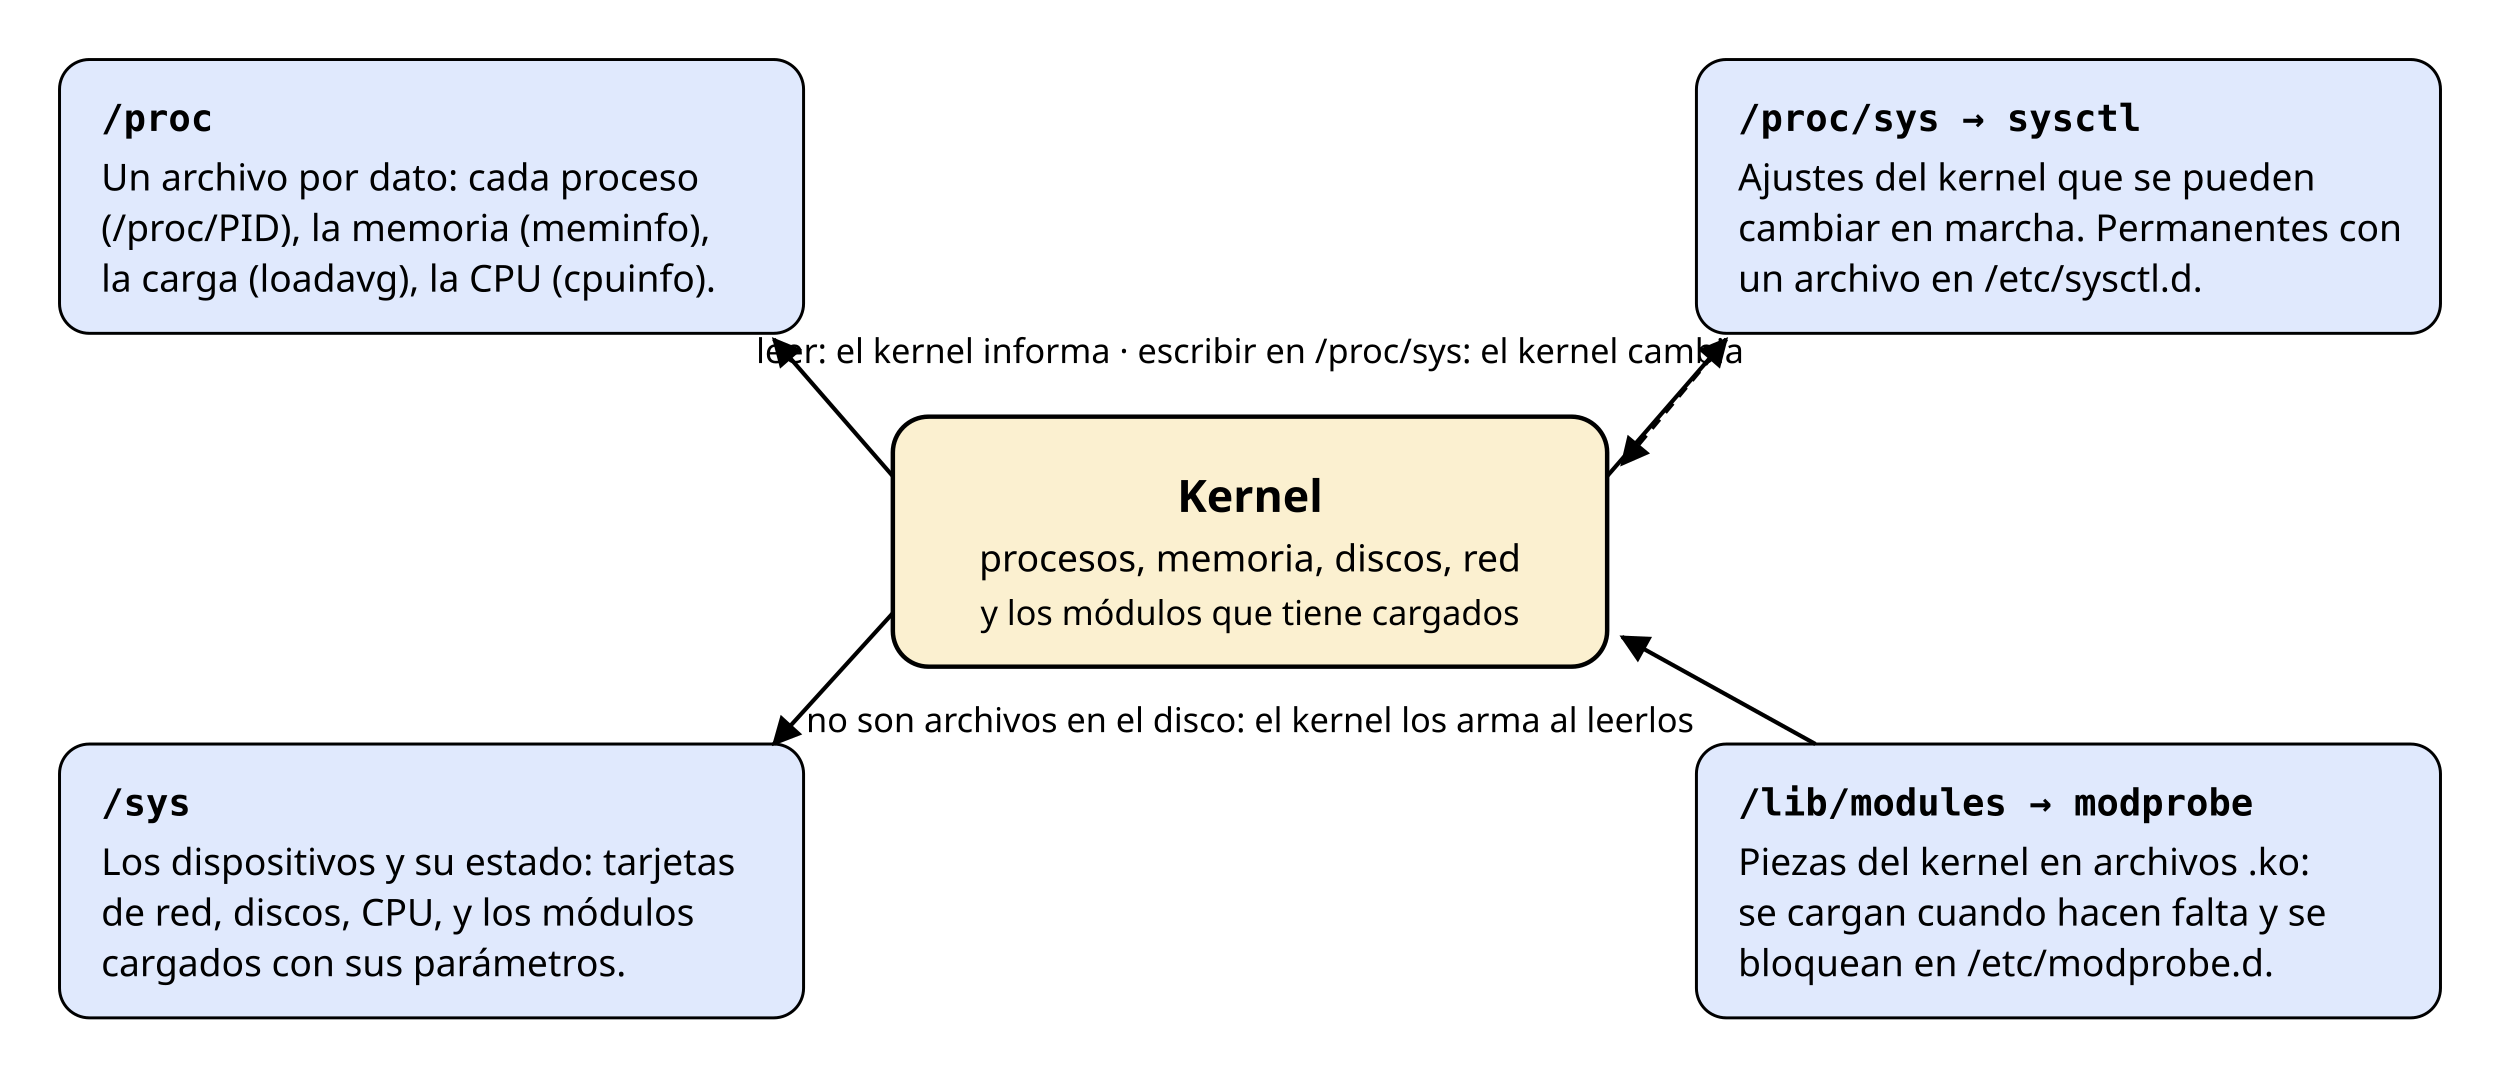
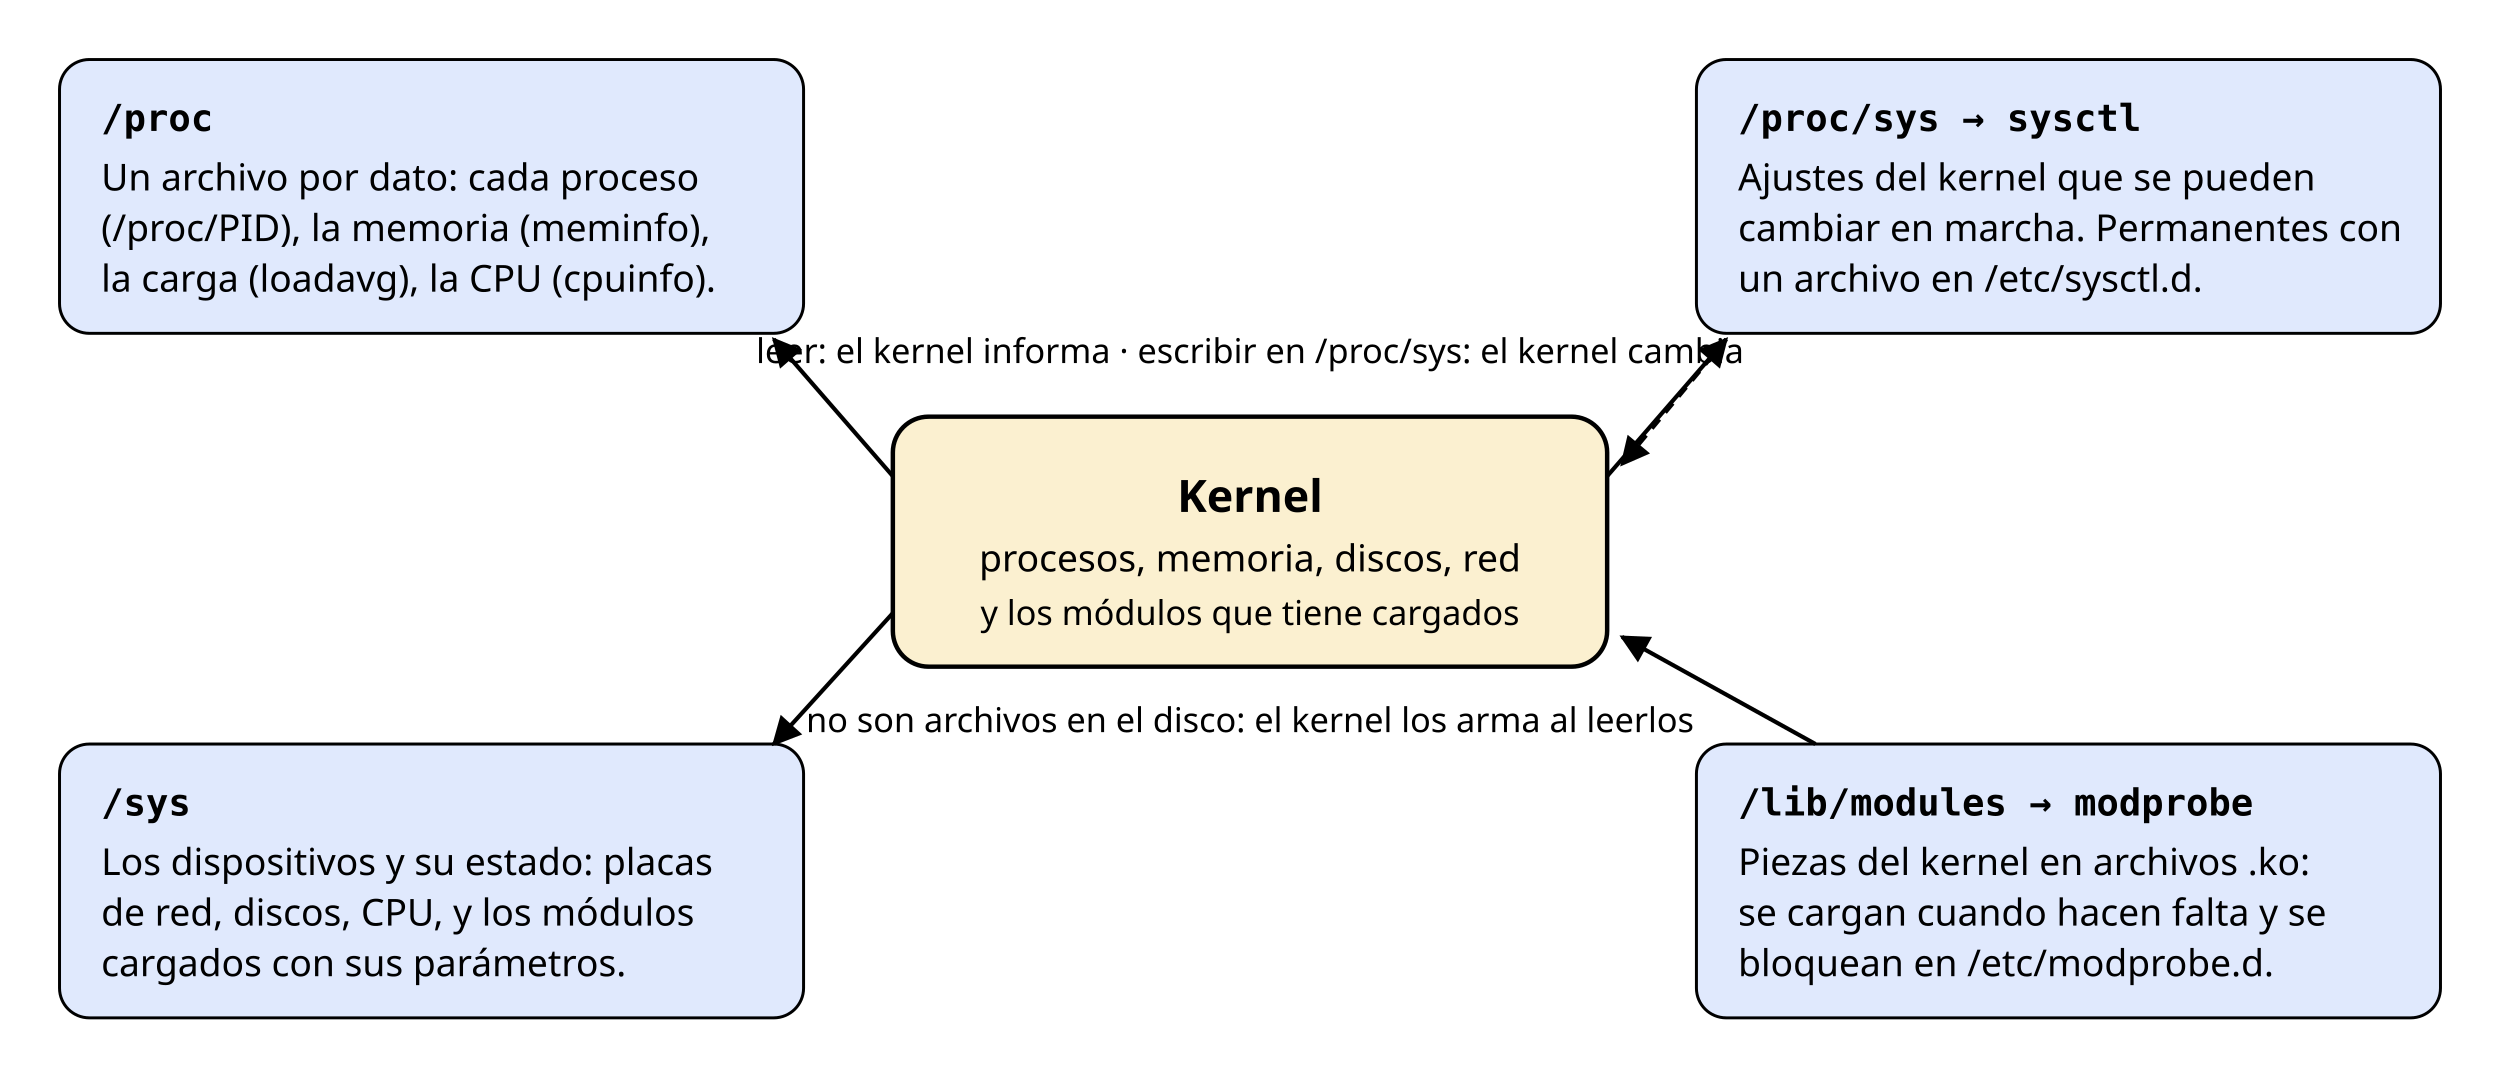
<svg xmlns="http://www.w3.org/2000/svg" viewBox="0 0 840 360" font-family="system-ui, sans-serif" font-size="12.5">
  <defs>
    <marker id="fk" viewBox="0 0 10 10" refX="9" refY="5" markerWidth="7" markerHeight="7" orient="auto">
      <path d="M0,0 L10,5 L0,10 z" fill="currentColor" />
    </marker>
  </defs>
  <rect x="300" y="140" width="240" height="84" rx="12" fill="var(--warn-soft, #fbf0d0)" stroke="currentColor" stroke-width="1.5" />
  <text x="420" y="172" text-anchor="middle" font-weight="700" font-size="15" fill="currentColor">Kernel</text>
  <text x="420" y="192" text-anchor="middle" fill="currentColor">procesos, memoria, discos, red</text>
  <text x="420" y="210" text-anchor="middle" fill="currentColor" font-size="11.5">y los módulos que tiene cargados</text>
  <g stroke="currentColor" fill="var(--info-soft, #e0e9fd)">
    <rect x="20" y="20" width="250" height="92" rx="10" />
    <rect x="570" y="20" width="250" height="92" rx="10" />
    <rect x="20" y="250" width="250" height="92" rx="10" />
    <rect x="570" y="250" width="250" height="92" rx="10" />
  </g>
  <g fill="currentColor">
    <text x="34" y="44" font-weight="700" font-family="ui-monospace, monospace">/proc</text>
    <text x="34" y="64">Un archivo por dato: cada proceso</text>
    <text x="34" y="81">(/proc/PID), la memoria (meminfo),</text>
    <text x="34" y="98">la carga (loadavg), la CPU (cpuinfo).</text>
    <text x="584" y="44" font-weight="700" font-family="ui-monospace, monospace">/proc/sys  →  sysctl</text>
    <text x="584" y="64">Ajustes del kernel que se pueden</text>
    <text x="584" y="81">cambiar en marcha. Permanentes con</text>
    <text x="584" y="98">un archivo en /etc/sysctl.d.</text>
    <text x="34" y="274" font-weight="700" font-family="ui-monospace, monospace">/sys</text>
-     <text x="34" y="294">Los dispositivos y su estado: tarjetas</text>
+     <text x="34" y="294">Los dispositivos y su estado: placas</text>
    <text x="34" y="311">de red, discos, CPU, y los módulos</text>
    <text x="34" y="328">cargados con sus parámetros.</text>
    <text x="584" y="274" font-weight="700" font-family="ui-monospace, monospace">/lib/modules  →  modprobe</text>
    <text x="584" y="294">Piezas del kernel en archivos .ko:</text>
    <text x="584" y="311">se cargan cuando hacen falta y se</text>
    <text x="584" y="328">bloquean en /etc/modprobe.d.</text>
  </g>
  <g stroke="currentColor" stroke-width="1.4" fill="none" marker-end="url(#fk)">
    <line x1="300" y1="160" x2="260" y2="114" />
    <line x1="540" y1="160" x2="580" y2="114" />
    <line x1="580" y1="114" x2="545" y2="156" stroke-dasharray="4 3" />
    <line x1="300" y1="206" x2="260" y2="250" />
    <line x1="610" y1="250" x2="545" y2="214" />
  </g>
  <text x="420" y="122" text-anchor="middle" fill="currentColor" font-size="11.5">leer: el kernel informa · escribir en /proc/sys: el kernel cambia</text>
  <text x="420" y="246" text-anchor="middle" fill="currentColor" font-size="11.5">no son archivos en el disco: el kernel los arma al leerlos</text>
</svg>
